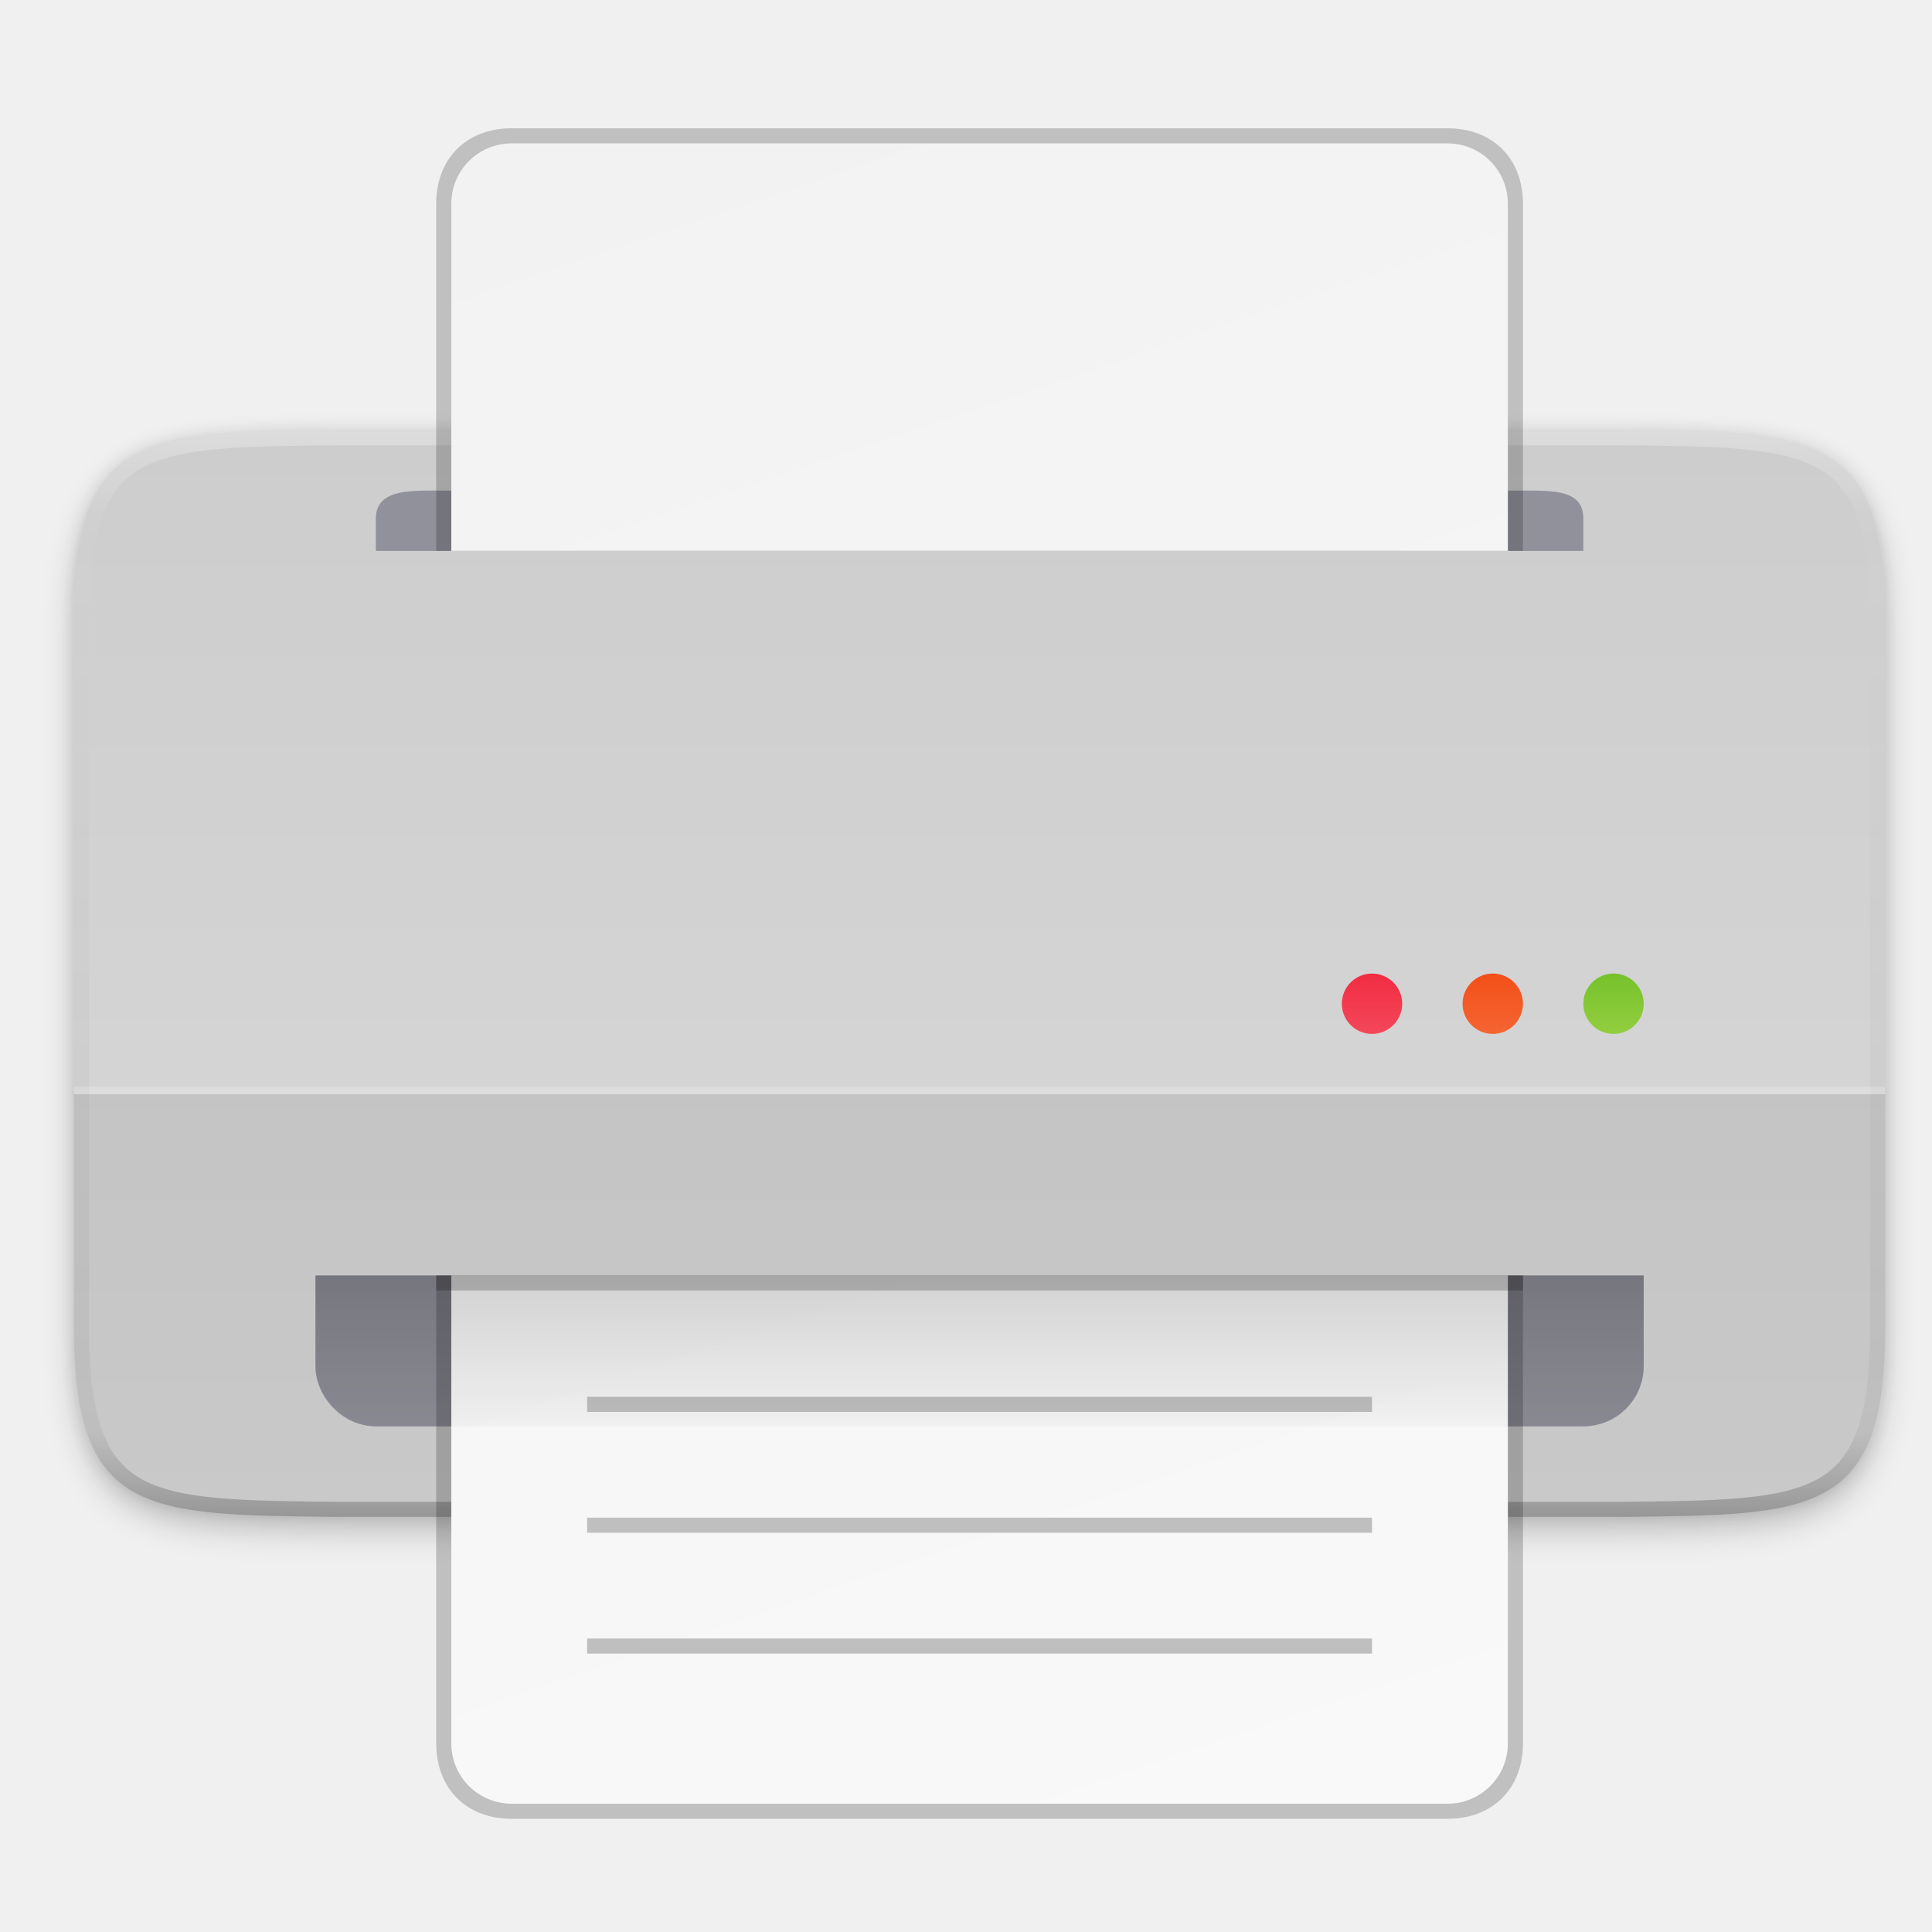
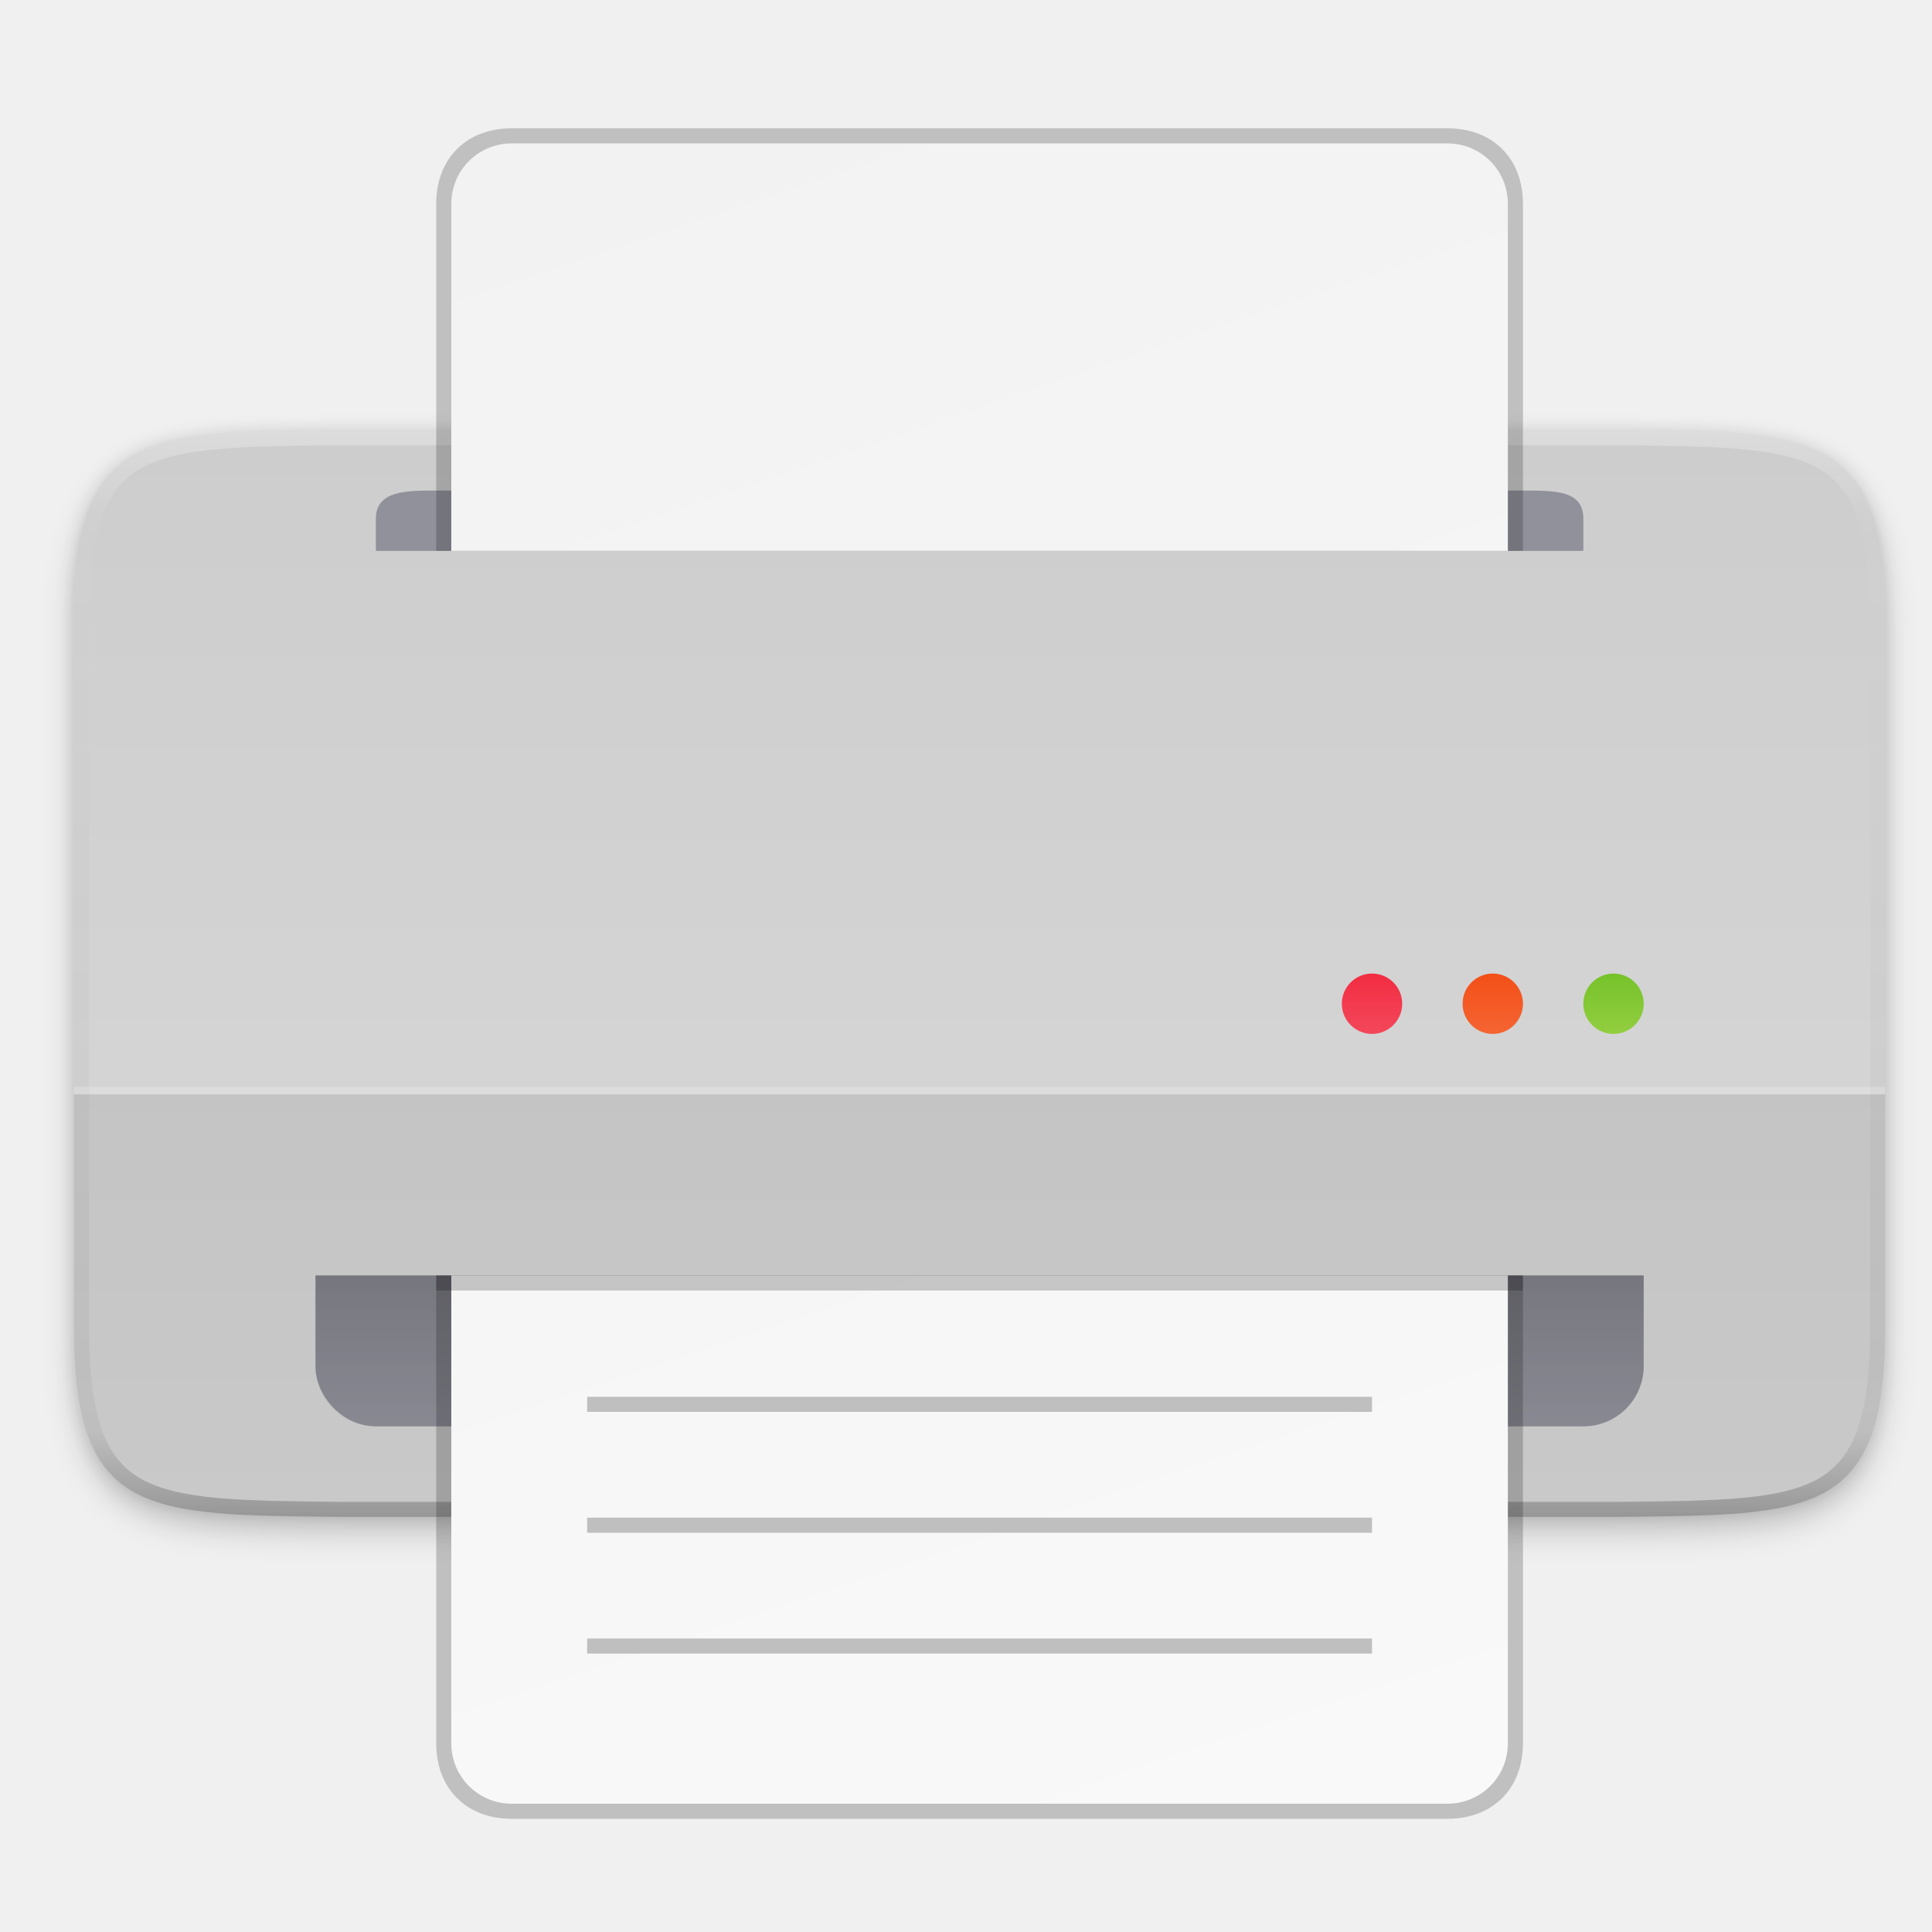
<svg xmlns="http://www.w3.org/2000/svg" id="svg152" height="256" viewBox="0 0 67.73 67.73" width="256">
  <linearGradient id="linearGradient7073-3" gradientUnits="userSpaceOnUse" x1="510.528" x2="510.528" y1="202.509" y2="234.509">
    <stop id="stop7067" offset="0" />
    <stop id="stop7069" offset="1" stop-opacity="0" />
  </linearGradient>
  <linearGradient id="linearGradient1041-3" gradientTransform="matrix(.9722222 0 0 .9833333 362.7505 17.10874)" gradientUnits="userSpaceOnUse" x1="112" x2="192" y1="36" y2="276">
    <stop id="stop4340" offset="0" stop-color="#f2f2f2" />
    <stop id="stop4342" offset="1" stop-color="#f9f9f9" />
  </linearGradient>
  <linearGradient id="linearGradient1945-3" gradientTransform="matrix(0 2 -1 0 350.5283 -133.4912)" gradientUnits="userSpaceOnUse" x1="152" x2="164" y1="-212" y2="-212">
    <stop id="stop6350" offset="0" stop-color="#f22c42" />
    <stop id="stop6352" offset="1" stop-color="#f77e8b" />
  </linearGradient>
  <linearGradient id="linearGradient1943-5" gradientTransform="matrix(0 2 -1 0 350.5283 -133.4912)" gradientUnits="userSpaceOnUse" x1="152" x2="164" y1="-228" y2="-228">
    <stop id="stop6344" offset="0" stop-color="#f34f17" />
    <stop id="stop6346" offset="1" stop-color="#f8906c" />
  </linearGradient>
  <linearGradient id="linearGradient1941-6" gradientTransform="matrix(0 2 -1 0 350.5283 -133.4912)" gradientUnits="userSpaceOnUse" x1="152" x2="164" y1="-244" y2="-244">
    <stop id="stop7383" offset="0" stop-color="#76c22b" />
    <stop id="stop7385" offset="1" stop-color="#cbe667" />
  </linearGradient>
  <linearGradient id="linearGradient962-5" gradientUnits="userSpaceOnUse" x1="152" x2="152" y1="76" y2="228">
    <stop id="stop1005-7" offset="0" stop-color="#fff" />
    <stop id="stop1007-5" offset=".125" stop-color="#fff" stop-opacity=".098" />
    <stop id="stop1009-3" offset=".925" stop-opacity=".098" />
    <stop id="stop1011" offset="1" stop-opacity=".498" />
  </linearGradient>
  <clipPath id="clipPath2719">
    <path id="path2721" d="m271.999 203.001c0 25-9.783 24.708-35 25h-169.999c-25.217-.292-35 0-35-25v-94.001c0-25 9.783-24.708 35-25h169.999c25.217.292 35 0 35 25z" />
  </clipPath>
  <linearGradient id="linearGradient1331" gradientUnits="userSpaceOnUse" x1="510.528" x2="510.528" y1="98.509" y2="242.509">
    <stop id="stop23" offset="0" stop-color="#cdcdcd" />
    <stop id="stop25" offset="1" stop-color="#d9d9d9" />
  </linearGradient>
  <filter id="filter932-3" color-interpolation-filters="sRGB" height="1.03" width="1.02" x="-.01" y="-.015">
    <feGaussianBlur id="feGaussianBlur934" stdDeviation="1" />
  </filter>
  <filter id="filter938-5" color-interpolation-filters="sRGB" height="1.06" width="1.04" x="-.02" y="-.03">
    <feGaussianBlur id="feGaussianBlur940" stdDeviation="2" />
  </filter>
  <g id="layer2" enable-background="new" transform="matrix(.2645703 0 0 .2645703 -100.7294 -10.98199)">
    <path id="path936" d="m630.527 219.51c0 25-9.783 24.708-35 25h-169.999c-25.217-.292-35 0-35-25v-94.001c0-25 9.783-24.708 35-25h169.999c25.217.292 35 0 35 25z" filter="url(#filter938-5)" opacity=".2" />
    <path id="path930" d="m630.527 217.51c0 25-9.783 24.708-35 25h-169.999c-25.217-.292-35 0-35-25v-94.001c0-25 9.783-24.708 35-25h169.999c25.217.292 35 0 35 25z" filter="url(#filter932-3)" opacity=".1" />
    <path id="path1323" d="m630.527 217.51c0 25-9.783 24.708-35 25h-169.999c-25.217-.292-35 0-35-25v-94.001c0-25 9.783-24.708 35-25h169.999c25.217.292 35 0 35 25z" fill="url(#linearGradient1331)" />
    <path id="path1323-5-0" d="m390.528 186.509v31.002c-0 25 9.783 24.708 35 25h169.998c25.217-.292 35 0 35-25v-31.002z" opacity=".075" />
    <path id="path1333" clip-path="url(#clipPath2719)" d="m271.999 203.001c0 25-9.783 24.708-35 25h-169.999c-25.217-.292-35 0-35-25v-94.001c0-25 9.783-24.708 35-25h169.999c25.217.292 35 0 35 25z" fill="none" opacity=".5" stroke="url(#linearGradient962-5)" stroke-width="4" transform="translate(358.5283 14.50874)" />
    <path id="rect4299" d="m438.528 106.509h144c4.432 0 8 0 8 3.75v.5 3.75h-160v-3.75-.5c0-3.75 4-3.75 8-3.75z" fill="#000021" opacity=".3" />
    <path id="rect4301" d="m422.528 210.509h176v8 4c0 4.432-3.568 8-8 8h-160c-4.432 0-8-4-8-8v-4z" fill="#000021" opacity=".3" />
    <rect id="rect1893-1" fill="url(#linearGradient1941-6)" height="8" rx="4" width="8" x="590.528" y="170.509" />
    <rect id="rect1895-2" fill="url(#linearGradient1943-5)" height="8" rx="4" width="8" x="574.528" y="170.509" />
    <rect id="rect1897-7" fill="url(#linearGradient1945-3)" height="8" rx="4" width="8" x="558.528" y="170.509" />
    <path id="rect1130" d="m390.528 185.509h239.999v1h-239.999z" fill="#fff" opacity=".2" />
    <path id="rect1017" d="m448.528 58.509c-6 0-10 4-10 10v46h144v-46c0-6-4-10-10-10zm-10 152v62c0 6 4 10 10 10h124c6 0 10-4 10-10v-62z" opacity=".2" />
+     <path id="rect7065" d="m422.528 210.509h176v8 4c0 4.432-3.568 8-8 8h-160c-4.432 0-8-3.568-8-8v-4z" fill="url(#linearGradient7073-3)" opacity=".2" />
    <path id="rect1017-5" d="m448.528 60.509c-4.432 0-8 3.568-8 8v46h140v-46c0-4.432-3.568-8-8-8zm-8 150v62c0 4.432 3.568 8 8 8h124c4.432 0 8-3.568 8-8v-62z" fill="url(#linearGradient1041-3)" />
    <path id="rect2092" d="m438.528 210.509h144v2h-144z" opacity=".2" />
-     <path id="path938" d="m562.528 244.606h-104v-2h104z" fill="#999" opacity=".6" />
-     <path id="path940" d="m562.528 228.592h-104v-2h104z" fill="#999" opacity=".6" />
-     <path id="rect7065" d="m422.528 210.509h176v8 4c0 4.432-3.568 8-8 8h-160c-4.432 0-8-3.568-8-8v-4z" fill="url(#linearGradient7073-3)" opacity=".2" />
-     <path id="path950" d="m562.528 260.62h-104v-2h104z" fill="#999" opacity=".6" />
+     <g fill="#999">
+       <path id="path938" d="m562.528 244.606h-104v-2h104z" opacity=".6" />
+       <path id="path940" d="m562.528 228.592h-104v-2h104z" opacity=".6" />
+       <path id="path950" d="m562.528 260.62h-104v-2h104z" opacity=".6" />
+     </g>
  </g>
</svg>
